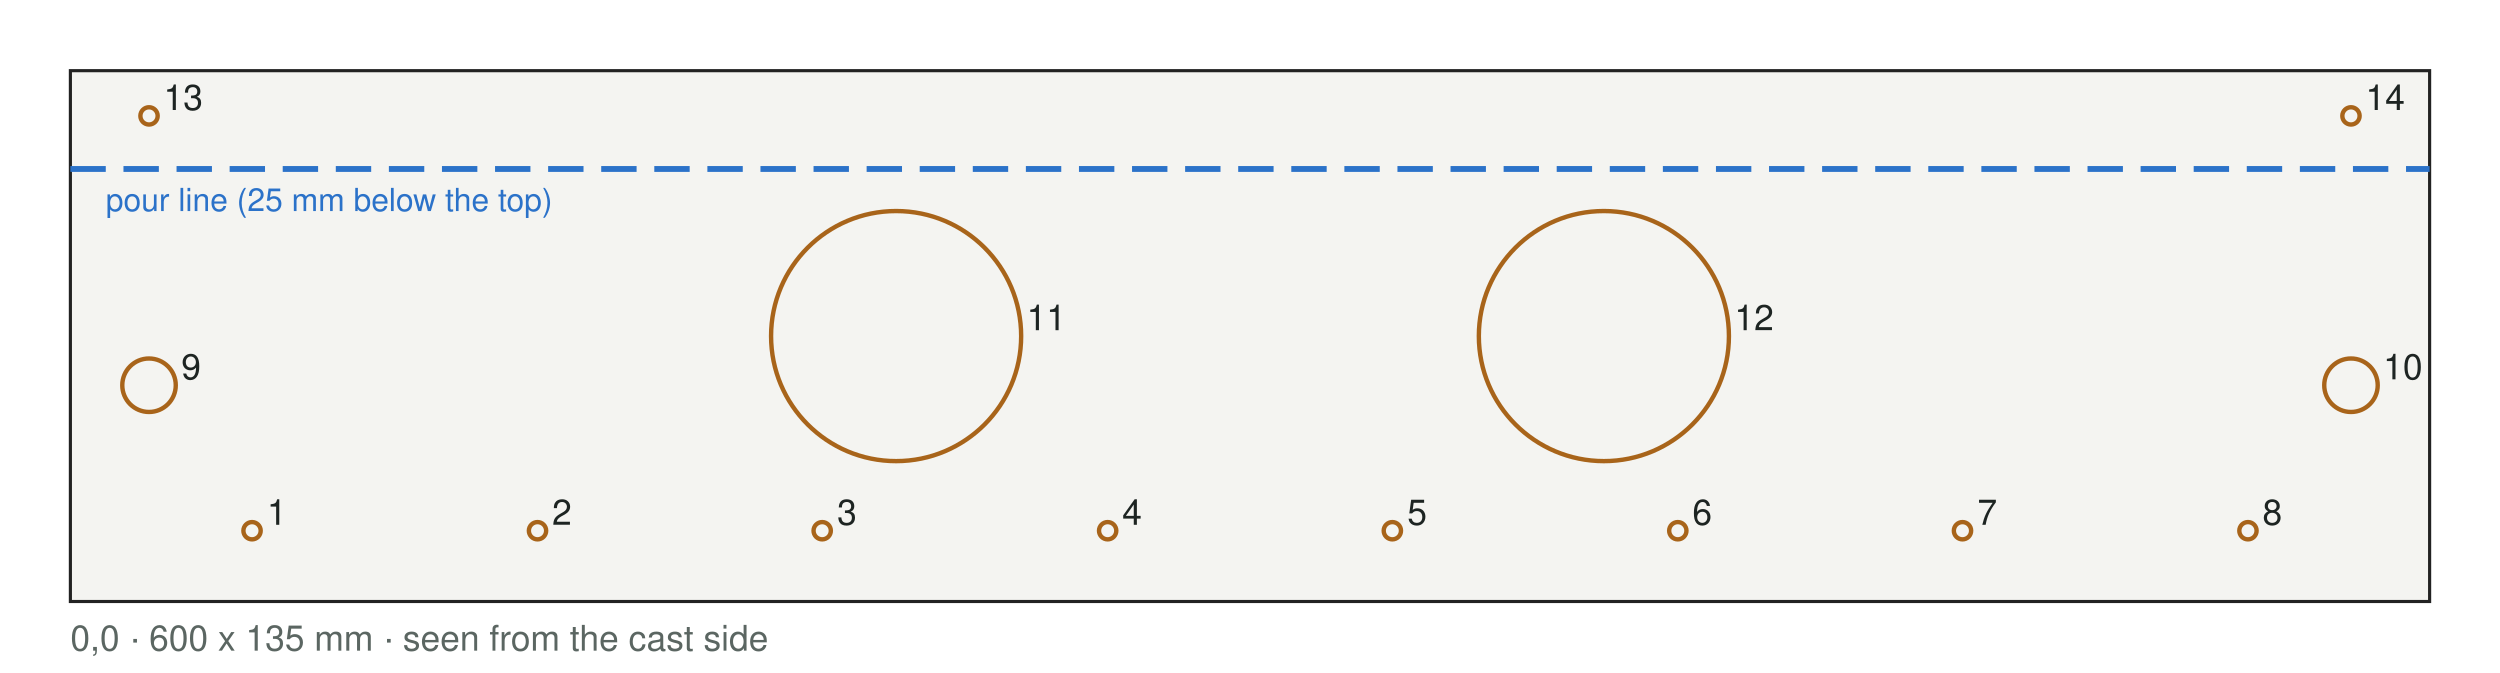
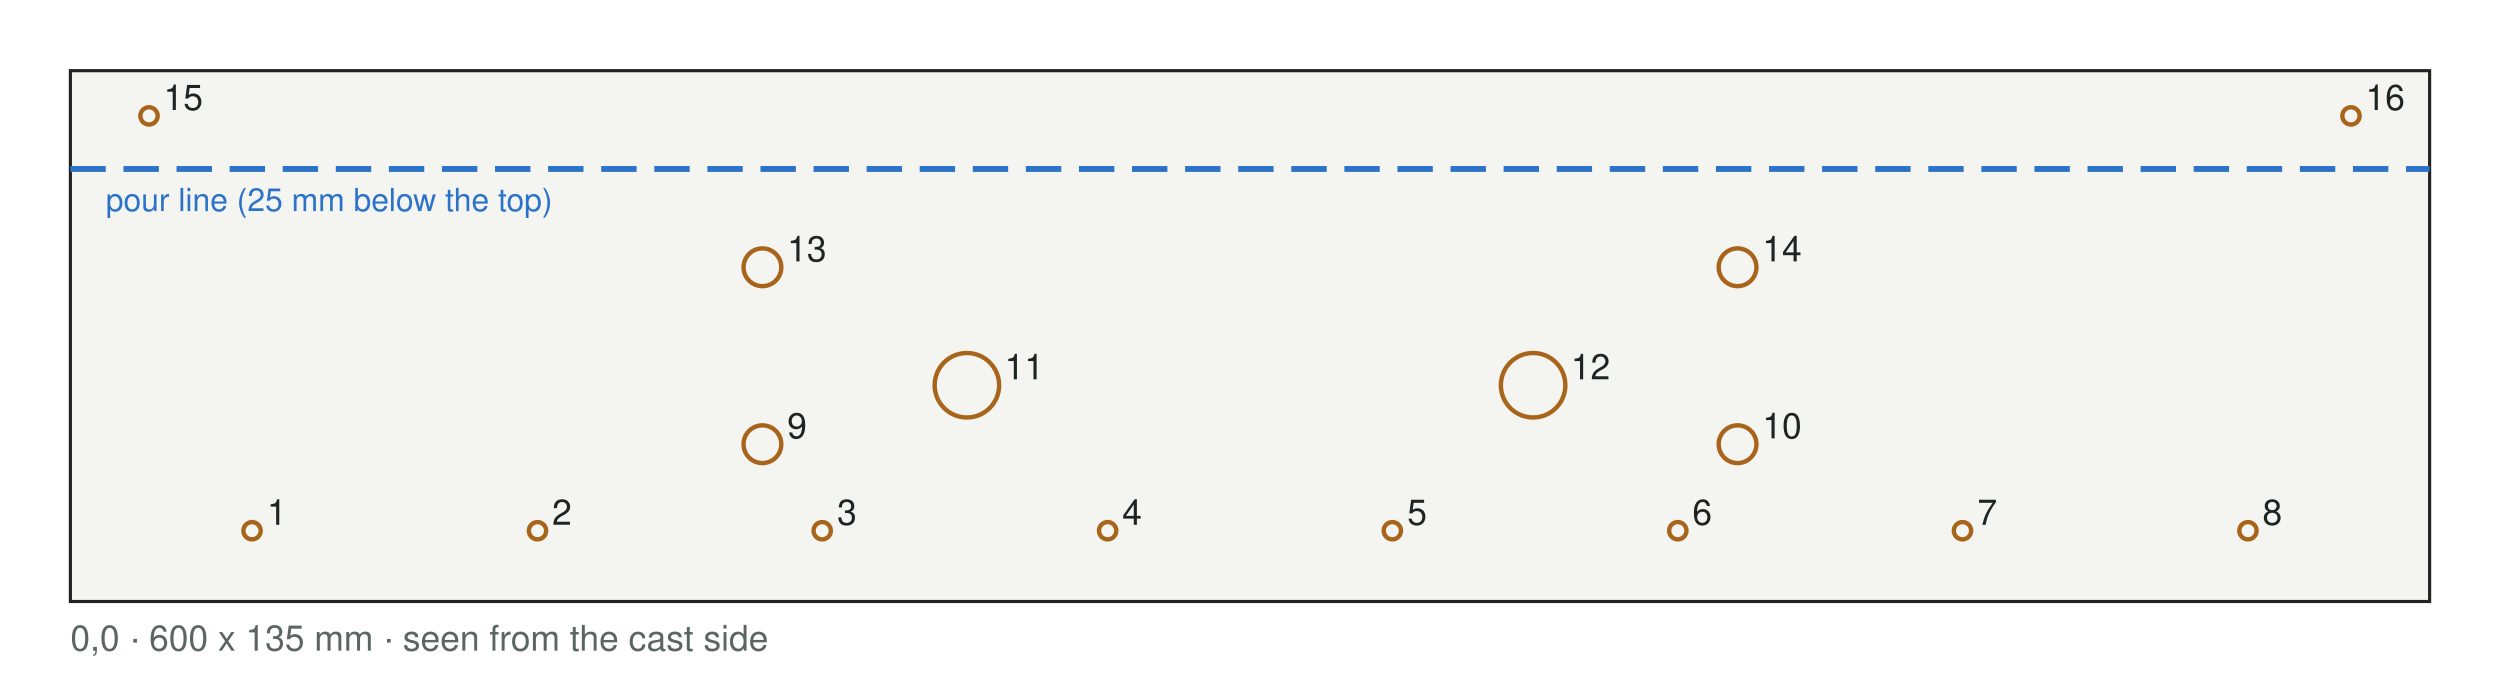
<svg xmlns="http://www.w3.org/2000/svg" viewBox="-17.9 -17.9 635.8 170.8" width="636mm" height="171mm" font-family="Helvetica, Arial, sans-serif">
  <polygon points="0.0,135.0 600.0,135.0 600.0,0.0 0.0,0.0" fill="#f4f4f1" stroke="#222" stroke-width="0.8" />
  <circle cx="46.2" cy="117.0" r="2.2" fill="none" stroke="#a8641a" stroke-width="1.12" />
  <text x="50.0" y="115.5" font-size="9.0" fill="#1d2422">1</text>
  <circle cx="118.8" cy="117.0" r="2.2" fill="none" stroke="#a8641a" stroke-width="1.12" />
  <text x="122.5" y="115.5" font-size="9.0" fill="#1d2422">2</text>
  <circle cx="191.2" cy="117.0" r="2.2" fill="none" stroke="#a8641a" stroke-width="1.12" />
  <text x="195.0" y="115.5" font-size="9.0" fill="#1d2422">3</text>
  <circle cx="263.8" cy="117.0" r="2.2" fill="none" stroke="#a8641a" stroke-width="1.12" />
  <text x="267.5" y="115.5" font-size="9.0" fill="#1d2422">4</text>
  <circle cx="336.2" cy="117.0" r="2.2" fill="none" stroke="#a8641a" stroke-width="1.12" />
  <text x="340.0" y="115.5" font-size="9.0" fill="#1d2422">5</text>
  <circle cx="408.8" cy="117.0" r="2.2" fill="none" stroke="#a8641a" stroke-width="1.12" />
  <text x="412.5" y="115.5" font-size="9.0" fill="#1d2422">6</text>
  <circle cx="481.2" cy="117.0" r="2.2" fill="none" stroke="#a8641a" stroke-width="1.12" />
  <text x="485.0" y="115.5" font-size="9.0" fill="#1d2422">7</text>
  <circle cx="553.8" cy="117.0" r="2.2" fill="none" stroke="#a8641a" stroke-width="1.12" />
  <text x="557.5" y="115.5" font-size="9.0" fill="#1d2422">8</text>
-   <circle cx="20.0" cy="80.0" r="6.8" fill="none" stroke="#a8641a" stroke-width="1.12" />
-   <text x="28.2" y="78.5" font-size="9.0" fill="#1d2422">9</text>
-   <circle cx="580.0" cy="80.0" r="6.8" fill="none" stroke="#a8641a" stroke-width="1.12" />
-   <text x="588.2" y="78.5" font-size="9.0" fill="#1d2422">10</text>
-   <circle cx="210.0" cy="67.5" r="31.8" fill="none" stroke="#a8641a" stroke-width="1.12" />
-   <text x="243.2" y="66.0" font-size="9.0" fill="#1d2422">11</text>
-   <circle cx="390.0" cy="67.5" r="31.8" fill="none" stroke="#a8641a" stroke-width="1.12" />
-   <text x="423.2" y="66.0" font-size="9.0" fill="#1d2422">12</text>
+   <circle cx="176.0" cy="95.0" r="4.8" fill="none" stroke="#a8641a" stroke-width="1.12" />
+   <text x="182.3" y="93.5" font-size="9.0" fill="#1d2422">9</text>
+   <circle cx="424.0" cy="95.0" r="4.8" fill="none" stroke="#a8641a" stroke-width="1.12" />
+   <text x="430.3" y="93.5" font-size="9.0" fill="#1d2422">10</text>
+   <circle cx="228.0" cy="80.0" r="8.2" fill="none" stroke="#a8641a" stroke-width="1.12" />
+   <text x="237.6" y="78.5" font-size="9.0" fill="#1d2422">11</text>
+   <circle cx="372.0" cy="80.0" r="8.2" fill="none" stroke="#a8641a" stroke-width="1.12" />
+   <text x="381.6" y="78.5" font-size="9.0" fill="#1d2422">12</text>
+   <circle cx="176.0" cy="50.0" r="4.8" fill="none" stroke="#a8641a" stroke-width="1.12" />
+   <text x="182.3" y="48.5" font-size="9.0" fill="#1d2422">13</text>
+   <circle cx="424.0" cy="50.0" r="4.8" fill="none" stroke="#a8641a" stroke-width="1.12" />
+   <text x="430.3" y="48.5" font-size="9.0" fill="#1d2422">14</text>
  <circle cx="20.0" cy="11.5" r="2.2" fill="none" stroke="#a8641a" stroke-width="1.12" />
-   <text x="23.7" y="10.0" font-size="9.0" fill="#1d2422">13</text>
+   <text x="23.7" y="10.0" font-size="9.0" fill="#1d2422">15</text>
  <circle cx="580.0" cy="11.5" r="2.2" fill="none" stroke="#a8641a" stroke-width="1.12" />
-   <text x="583.7" y="10.0" font-size="9.0" fill="#1d2422">14</text>
+   <text x="583.7" y="10.0" font-size="9.0" fill="#1d2422">16</text>
  <line x1="0.0" y1="25.0" x2="600.0" y2="25.0" stroke="#2b72c9" stroke-width="1.49" stroke-dasharray="9.0,4.5" />
  <text x="9.0" y="35.7" font-size="8.1" fill="#2b72c9">pour line (25 mm below the top)</text>
  <text x="0" y="147.5" font-size="9.0" fill="#5b6662">0,0 · 600 x 135 mm · seen from the cast side</text>
</svg>
